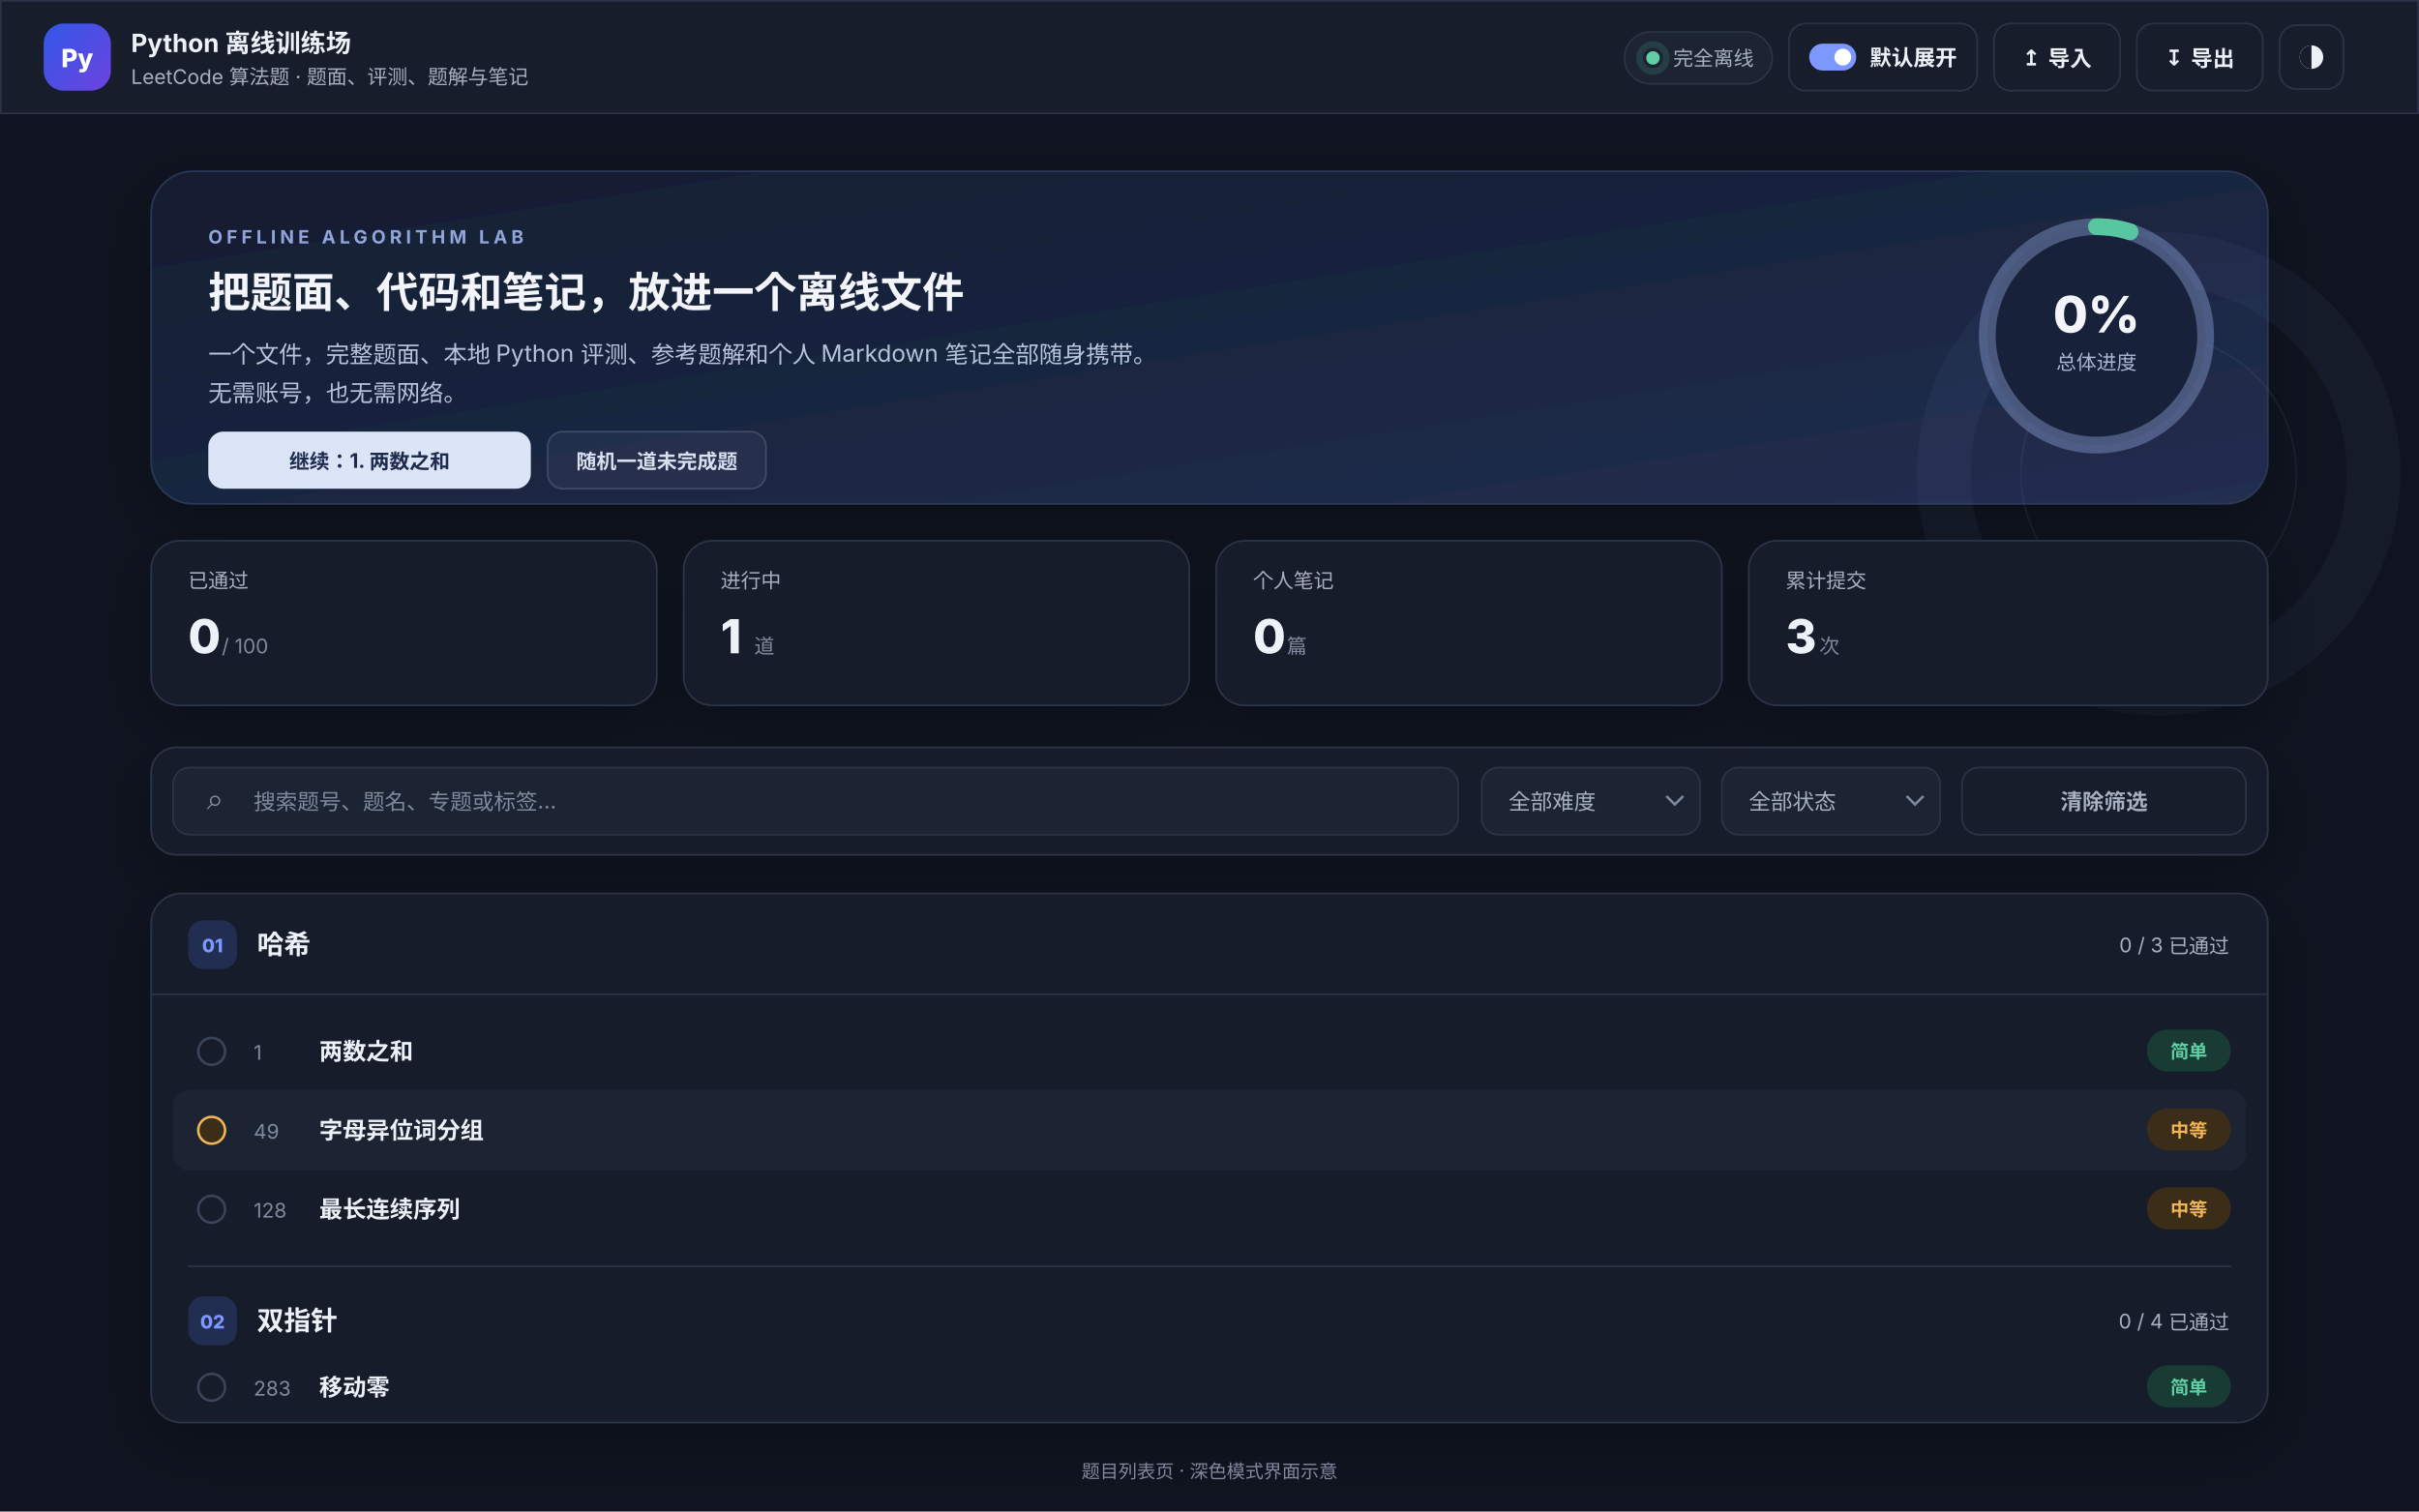
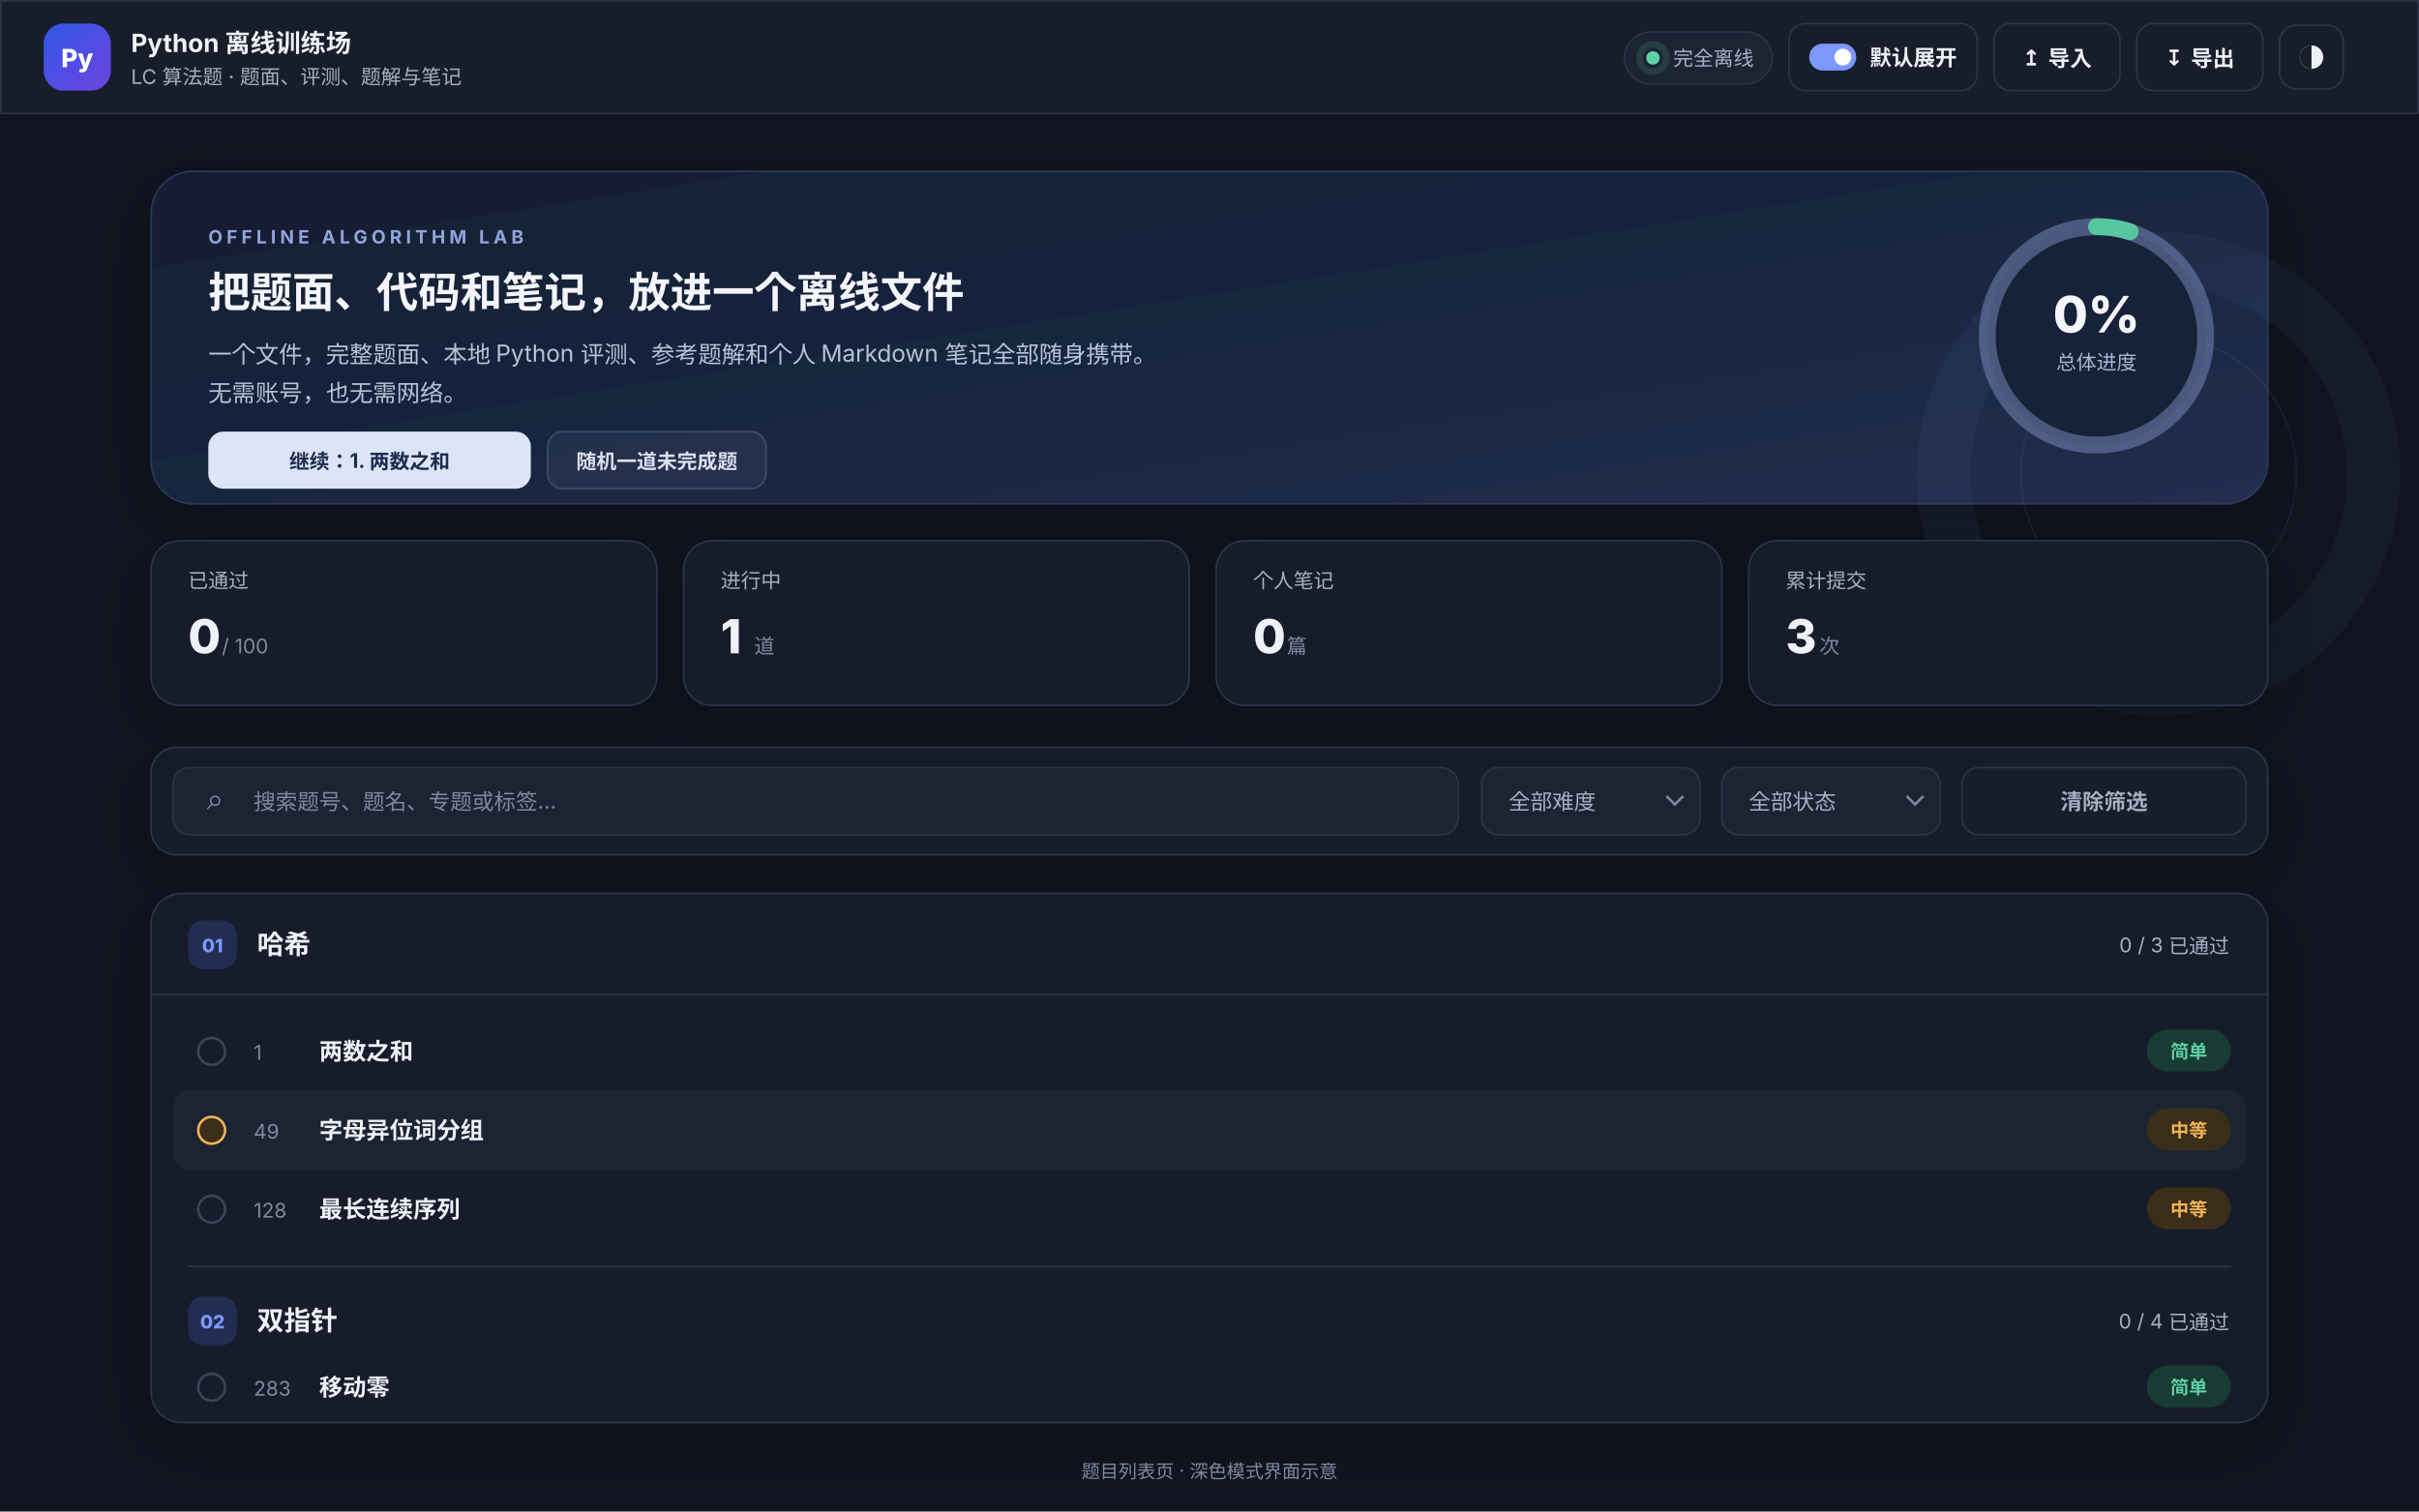
<svg xmlns="http://www.w3.org/2000/svg" width="1440" height="900" viewBox="0 0 1440 900" role="img" aria-labelledby="title desc">
  <defs>
    <linearGradient id="hero" x1="0" y1="0" x2="1" y2="1">
      <stop offset="0" stop-color="#151d2f" />
      <stop offset="0.58" stop-color="#1a2742" />
      <stop offset="1" stop-color="#252d50" />
    </linearGradient>
    <linearGradient id="mark" x1="0" y1="0" x2="1" y2="1">
      <stop stop-color="#3157e8" />
      <stop offset="1" stop-color="#6d43de" />
    </linearGradient>
    <filter id="shadow" x="-20%" y="-20%" width="140%" height="160%">
      <feDropShadow dx="0" dy="12" stdDeviation="18" flood-color="#000" flood-opacity="0.24" />
    </filter>
    <style>
      .ui { font-family: -apple-system, BlinkMacSystemFont, "Segoe UI", "PingFang SC", "Microsoft YaHei", sans-serif; }
      .text { fill: #edf1f8; }
      .muted { fill: #a7b0c2; }
      .faint { fill: #7f899e; }
      .surface { fill: #171d2a; stroke: #2b3446; }
      .surface2 { fill: #1c2332; stroke: #2b3446; }
      .button { fill: #171d2a; stroke: #2b3446; }
      .small { font-size: 12px; }
      .label { font-size: 13px; font-weight: 650; }
    </style>
  </defs>
  <g class="ui">
    <rect width="1440" height="900" fill="#0f1420" />
    <rect x="0.5" y="0.5" width="1439" height="67" fill="#171d2a" stroke="#2b3446" />
    <rect x="26" y="14" width="40" height="40" rx="12" fill="url(#mark)" />
    <text x="46" y="40" text-anchor="middle" fill="#fff" font-size="15" font-weight="800">Py</text>
    <text x="78" y="31" class="text" font-size="15" font-weight="750">Python 离线训练场</text>
-     <text x="78" y="50" class="muted" font-size="12">LeetCode 算法题 · 题面、评测、题解与笔记</text>
+     <text x="78" y="50" class="muted" font-size="12">LC 算法题 · 题面、评测、题解与笔记</text>
    <rect x="967" y="19" width="88" height="31" rx="16" class="surface2" />
    <circle cx="984" cy="34.5" r="4" fill="#5fd0a5" />
    <circle cx="984" cy="34.5" r="8" fill="none" stroke="#5fd0a5" stroke-opacity=".15" stroke-width="4" />
    <text x="996" y="39" class="muted small">完全离线</text>
    <rect x="1065" y="14" width="112" height="40" rx="10" class="button" />
    <rect x="1077" y="26" width="28" height="16" rx="8" fill="#7c98ff" />
    <circle cx="1097" cy="34" r="5" fill="#fff" />
    <text x="1113" y="39" class="text label">默认展开</text>
    <rect x="1187" y="14" width="75" height="40" rx="10" class="button" />
    <text x="1224.5" y="39" text-anchor="middle" class="text label">↥ 导入</text>
    <rect x="1272" y="14" width="75" height="40" rx="10" class="button" />
    <text x="1309.5" y="39" text-anchor="middle" class="text label">↧ 导出</text>
    <rect x="1357" y="15" width="38" height="38" rx="10" class="button" />
    <circle cx="1376" cy="34" r="7" fill="#edf1f8" />
    <path d="M1376 27a7 7 0 0 0 0 14z" fill="#171d2a" />
    <rect x="90" y="102" width="1260" height="198" rx="25" fill="url(#hero)" stroke="#2b3856" filter="url(#shadow)" />
    <circle cx="1285" cy="282" r="128" fill="none" stroke="#8ea4de" stroke-opacity=".05" stroke-width="32" />
    <circle cx="1285" cy="282" r="82" fill="none" stroke="#8ea4de" stroke-opacity=".08" />
    <text x="124" y="145" fill="#91a5dc" font-size="11" font-weight="750" letter-spacing="2.4">OFFLINE ALGORITHM LAB</text>
    <text x="124" y="183" fill="#f3f5fb" font-size="25" font-weight="780">把题面、代码和笔记，放进一个离线文件</text>
    <text x="124" y="216" fill="#b8c2d8" font-size="14">一个文件，完整题面、本地 Python 评测、参考题解和个人 Markdown 笔记全部随身携带。</text>
    <text x="124" y="239" fill="#b8c2d8" font-size="14">无需账号，也无需网络。</text>
    <rect x="124" y="257" width="192" height="34" rx="9" fill="#dce4f7" />
    <text x="220" y="279" text-anchor="middle" fill="#1d2b4d" font-size="12" font-weight="700">继续：1. 两数之和</text>
    <rect x="326" y="257" width="130" height="34" rx="9" fill="#97aadd" fill-opacity=".08" stroke="#aabbe7" stroke-opacity=".22" />
    <text x="391" y="279" text-anchor="middle" fill="#d9e0f0" font-size="12" font-weight="650">随机一道未完成题</text>
    <circle cx="1248" cy="200" r="65" fill="#172139" stroke="#879bd0" stroke-opacity=".45" stroke-width="10" />
    <path d="M1248 135a65 65 0 0 1 20 3" fill="none" stroke="#58c7a0" stroke-width="10" stroke-linecap="round" />
    <text x="1248" y="198" text-anchor="middle" fill="#f3f5fb" font-size="30" font-weight="800">0%</text>
    <text x="1248" y="220" text-anchor="middle" fill="#aab7d1" font-size="12">总体进度</text>
    <g filter="url(#shadow)">
      <rect x="90" y="322" width="301" height="98" rx="17" class="surface" />
      <rect x="407" y="322" width="301" height="98" rx="17" class="surface" />
      <rect x="724" y="322" width="301" height="98" rx="17" class="surface" />
      <rect x="1041" y="322" width="309" height="98" rx="17" class="surface" />
    </g>
    <text x="112" y="350" class="muted small">已通过</text>
    <text x="112" y="389" class="text" font-size="28" font-weight="790">0</text>
    <text x="132" y="389" class="faint small">/ 100</text>
    <text x="429" y="350" class="muted small">进行中</text>
    <text x="429" y="389" class="text" font-size="28" font-weight="790">1</text>
    <text x="449" y="389" class="faint small">道</text>
    <text x="746" y="350" class="muted small">个人笔记</text>
    <text x="746" y="389" class="text" font-size="28" font-weight="790">0</text>
    <text x="766" y="389" class="faint small">篇</text>
    <text x="1063" y="350" class="muted small">累计提交</text>
    <text x="1063" y="389" class="text" font-size="28" font-weight="790">3</text>
    <text x="1083" y="389" class="faint small">次</text>
    <rect x="90" y="445" width="1260" height="64" rx="15" class="surface" filter="url(#shadow)" />
    <rect x="103" y="457" width="765" height="40" rx="10" fill="#1c2332" stroke="#2b3446" />
    <text x="123" y="482" class="faint" font-size="18">⌕</text>
    <text x="151" y="482" class="faint" font-size="13">搜索题号、题名、专题或标签…</text>
    <rect x="882" y="457" width="130" height="40" rx="10" fill="#1c2332" stroke="#2b3446" />
    <text x="898" y="482" class="muted" font-size="13">全部难度</text>
    <path d="m992 474 5 5 5-5" fill="none" stroke="#7f899e" stroke-width="1.5" />
    <rect x="1025" y="457" width="130" height="40" rx="10" fill="#1c2332" stroke="#2b3446" />
    <text x="1041" y="482" class="muted" font-size="13">全部状态</text>
    <path d="m1135 474 5 5 5-5" fill="none" stroke="#7f899e" stroke-width="1.5" />
    <rect x="1168" y="457" width="169" height="40" rx="10" class="button" />
    <text x="1252.5" y="482" text-anchor="middle" class="muted label">清除筛选</text>
    <rect x="90" y="532" width="1260" height="315" rx="18" class="surface" filter="url(#shadow)" />
    <line x1="90" y1="592" x2="1350" y2="592" stroke="#2b3446" />
    <rect x="112" y="548" width="29" height="29" rx="9" fill="#222d52" />
    <text x="126.5" y="567" text-anchor="middle" fill="#7c98ff" font-size="11" font-weight="800">01</text>
    <text x="153" y="568" class="text" font-size="16" font-weight="760">哈希</text>
    <text x="1327" y="567" text-anchor="end" class="muted small">0 / 3 已通过</text>
    <g>
      <circle cx="126" cy="626" r="8" fill="none" stroke="#3a455a" stroke-width="1.5" />
      <text x="151" y="631" class="faint small">1</text>
      <text x="190" y="631" class="text" font-size="14" font-weight="590">两数之和</text>
      <rect x="1278" y="613" width="50" height="25" rx="12.5" fill="#183b33" />
      <text x="1303" y="630" text-anchor="middle" fill="#5fd0a5" font-size="11" font-weight="650">简单</text>
      <rect x="103" y="649" width="1234" height="48" rx="10" fill="#1c2332" />
      <circle cx="126" cy="673" r="8" fill="#3b2d18" stroke="#f1b457" stroke-width="1.5" />
      <text x="151" y="678" class="faint small">49</text>
      <text x="190" y="678" class="text" font-size="14" font-weight="590">字母异位词分组</text>
      <rect x="1278" y="660" width="50" height="25" rx="12.5" fill="#3b2d18" />
      <text x="1303" y="677" text-anchor="middle" fill="#f1b457" font-size="11" font-weight="650">中等</text>
      <circle cx="126" cy="720" r="8" fill="none" stroke="#3a455a" stroke-width="1.5" />
      <text x="151" y="725" class="faint small">128</text>
      <text x="190" y="725" class="text" font-size="14" font-weight="590">最长连续序列</text>
      <rect x="1278" y="707" width="50" height="25" rx="12.5" fill="#3b2d18" />
      <text x="1303" y="724" text-anchor="middle" fill="#f1b457" font-size="11" font-weight="650">中等</text>
    </g>
    <line x1="112" y1="754" x2="1328" y2="754" stroke="#2b3446" />
    <rect x="112" y="772" width="29" height="29" rx="9" fill="#222d52" />
    <text x="126.5" y="791" text-anchor="middle" fill="#7c98ff" font-size="11" font-weight="800">02</text>
    <text x="153" y="792" class="text" font-size="16" font-weight="760">双指针</text>
    <text x="1327" y="791" text-anchor="end" class="muted small">0 / 4 已通过</text>
    <circle cx="126" cy="826" r="8" fill="none" stroke="#3a455a" stroke-width="1.5" />
    <text x="151" y="831" class="faint small">283</text>
    <text x="190" y="831" class="text" font-size="14" font-weight="590">移动零</text>
    <rect x="1278" y="813" width="50" height="25" rx="12.5" fill="#183b33" />
    <text x="1303" y="830" text-anchor="middle" fill="#5fd0a5" font-size="11" font-weight="650">简单</text>
    <text x="720" y="880" text-anchor="middle" class="faint" font-size="11">题目列表页 · 深色模式界面示意</text>
  </g>
</svg>
